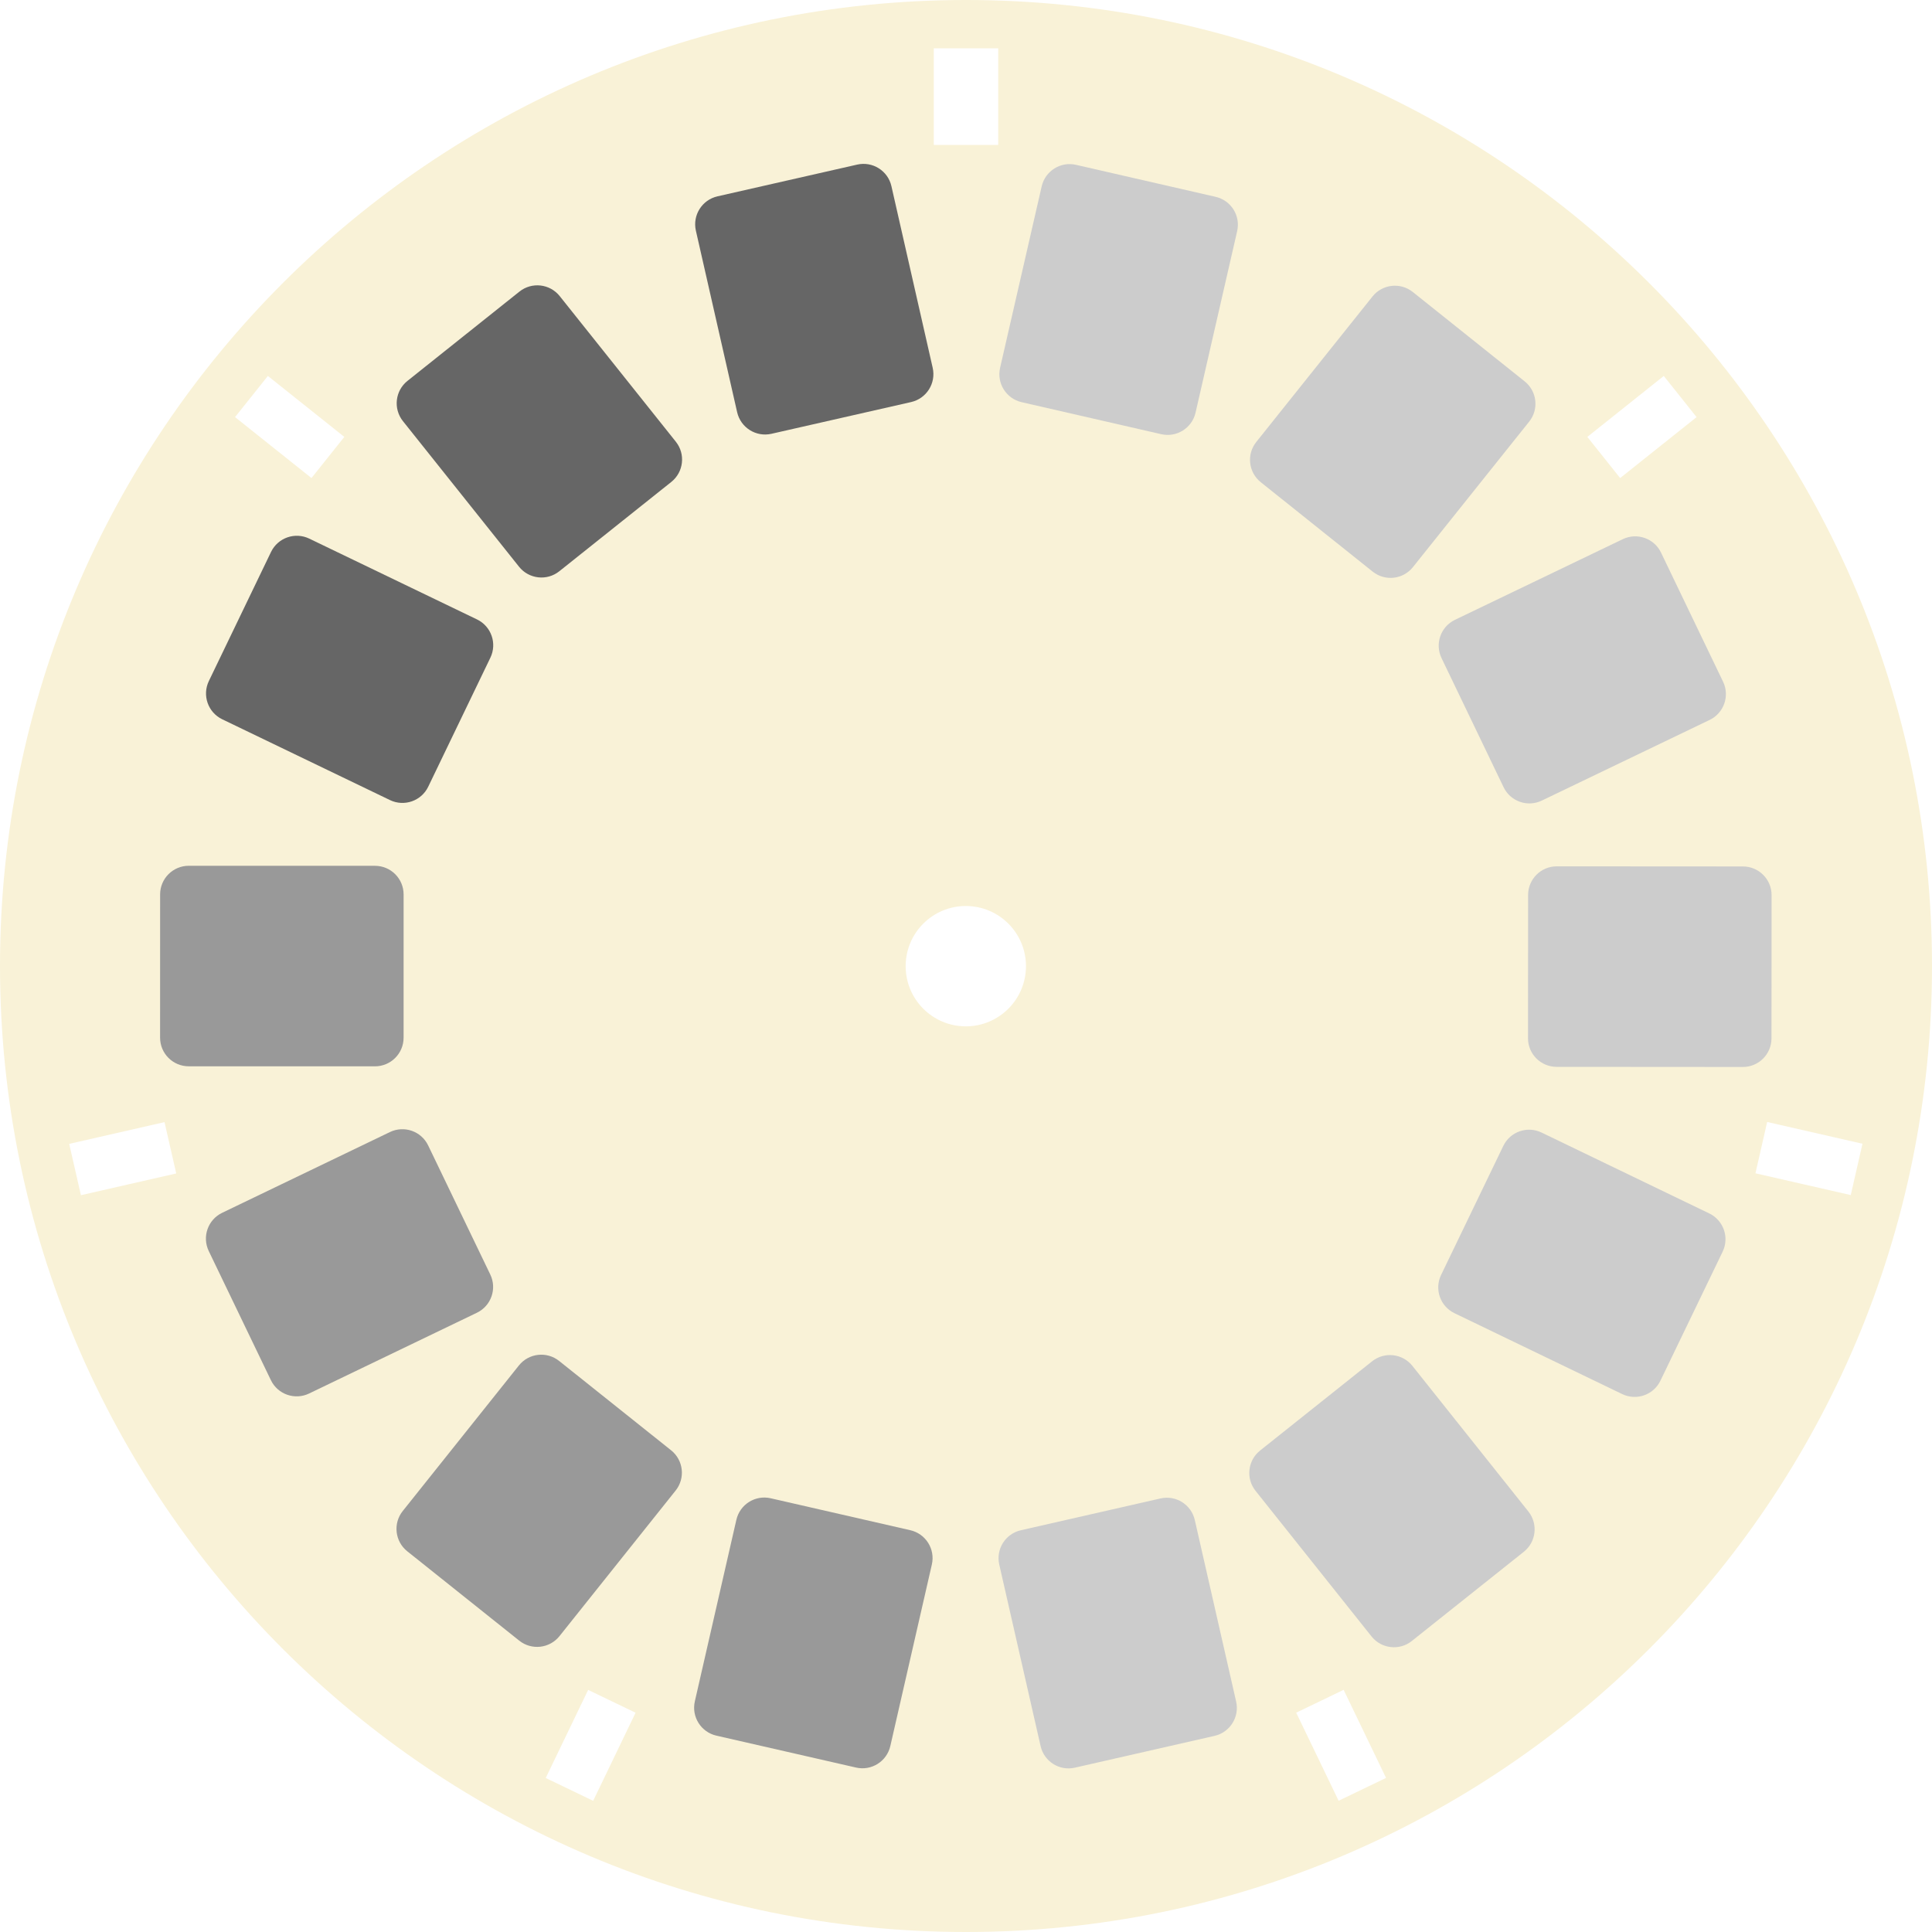
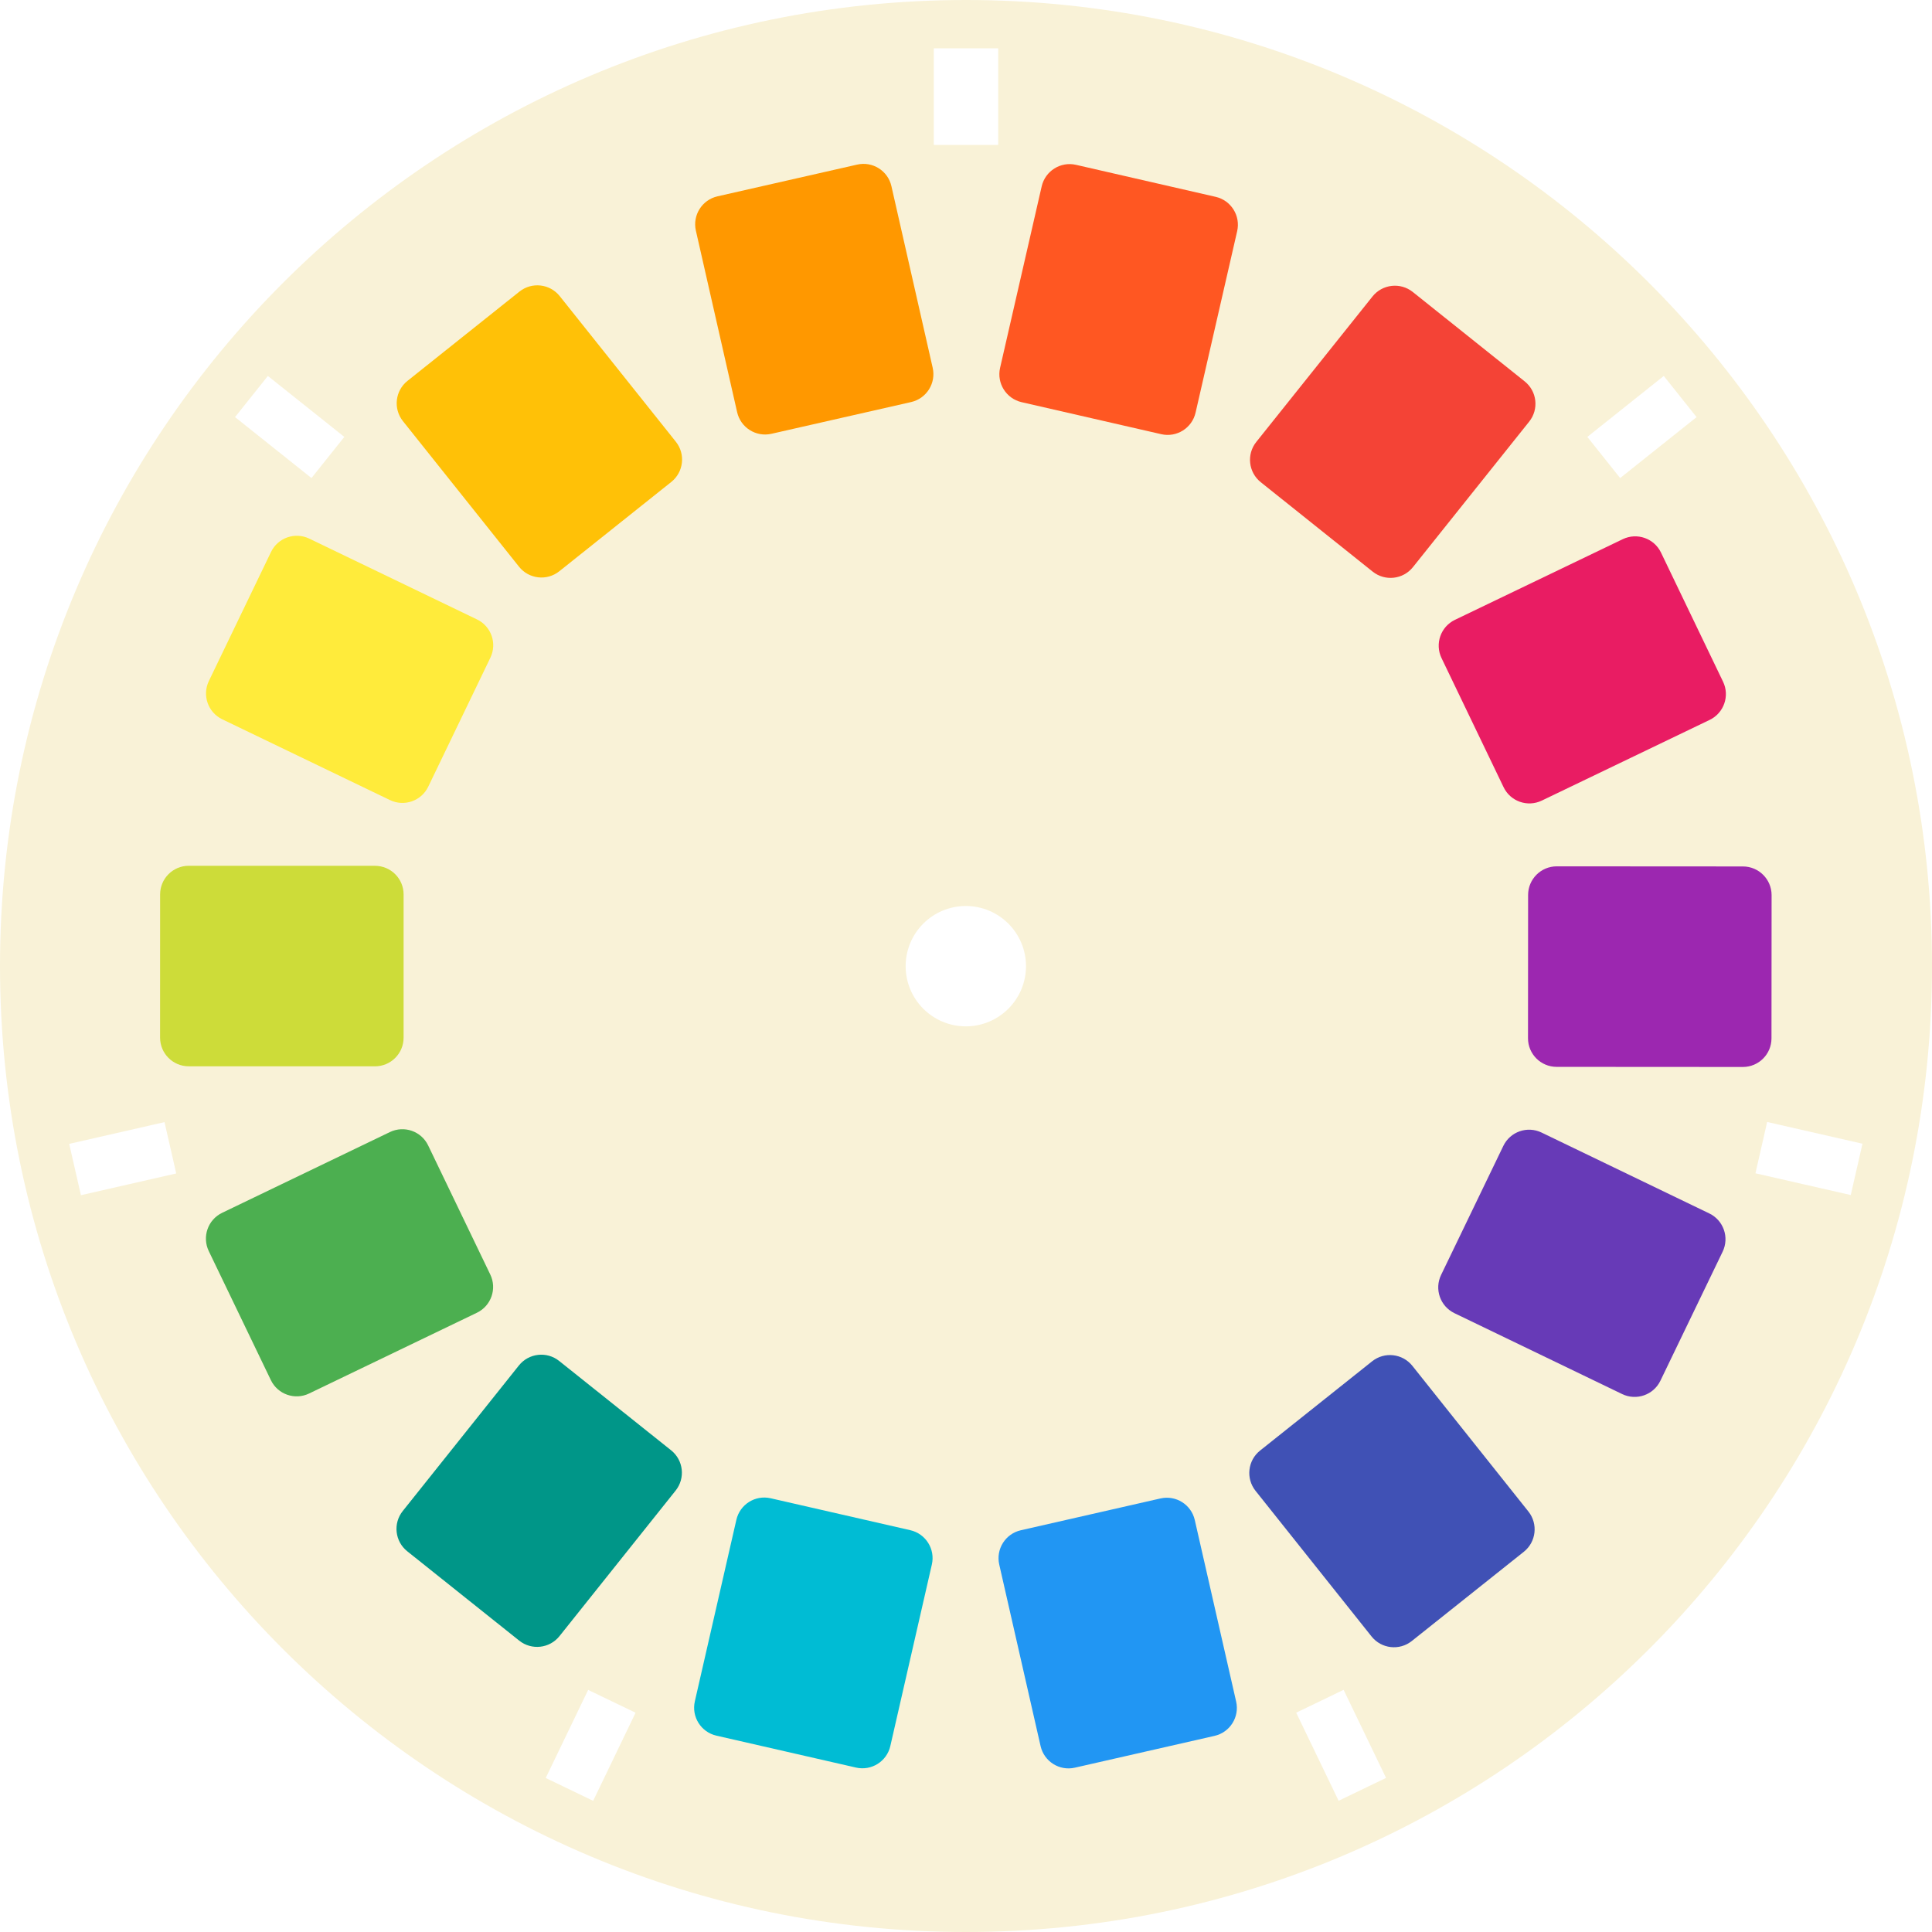
<svg xmlns="http://www.w3.org/2000/svg" version="1.1" id="Layer_1" x="0px" y="0px" width="120px" height="120px" viewBox="0 0 120 120" enable-background="new 0 0 120 120" xml:space="preserve">
  <g>
    <g>
      <circle fill="none" cx="59.989" cy="60.011" r="3.737" />
-       <path fill="#F9F2D7" d="M60,0C26.862,0,0,26.863,0,60c0,33.137,26.862,60,60,60c33.138,0,60-26.863,60-60    C120,26.863,93.138,0,60,0z M58,3h4v6h-4V3z M5.026,74.236l-0.728-3.188l5.92-1.351l0.728,3.188L5.026,74.236z M19.347,29.693    l-4.748-3.786l2.039-2.556l4.748,3.786L19.347,29.693z M36.842,111.853l-2.946-1.419l2.635-5.471l2.946,1.418L36.842,111.853z     M59.989,63.748c-2.064,0-3.737-1.674-3.737-3.737c0-2.064,1.673-3.737,3.737-3.737s3.736,1.673,3.736,3.737    C63.725,62.074,62.053,63.748,59.989,63.748z M83.144,111.848l-2.635-5.47l2.946-1.419l2.635,5.471L83.144,111.848z     M100.631,29.693l-2.039-2.556l4.748-3.786l2.038,2.557L100.631,29.693z M109.034,72.876l0.728-3.188l5.92,1.352l-0.728,3.188    L109.034,72.876z" />
+       <path fill="#F9F2D7" d="M60,0C26.862,0,0,26.863,0,60c0,33.138,26.862,60,60,60c33.138,0,60-26.862,60-60    C120,26.863,93.138,0,60,0z M58,3h4v6h-4V3z M5.026,74.236l-0.728-3.188l5.92-1.351l0.728,3.188L5.026,74.236z M19.347,29.693    l-4.748-3.786l2.039-2.556l4.748,3.786L19.347,29.693z M36.842,111.853l-2.946-1.419l2.635-5.471l2.946,1.418L36.842,111.853z     M59.989,63.748c-2.064,0-3.737-1.673-3.737-3.737s1.673-3.737,3.737-3.737s3.737,1.673,3.737,3.737S62.053,63.748,59.989,63.748z     M83.144,111.849l-2.635-5.471l2.945-1.419l2.636,5.471L83.144,111.849z M100.631,29.693l-2.039-2.556l4.748-3.786l2.038,2.557    L100.631,29.693z M109.034,72.876l0.727-3.188l5.921,1.35l-0.728,3.188L109.034,72.876z" />
      <rect x="58" y="3" fill="none" width="4" height="6" />
      <rect x="14.956" y="24.887" transform="matrix(-0.7819 -0.6234 0.6234 -0.7819 15.5245 58.4758)" fill="none" width="6.072" height="3.27" />
      <rect x="5.986" y="68.93" transform="matrix(-0.2226 -0.9749 0.9749 -0.2226 -60.8425 95.4165)" fill="none" width="3.271" height="6.072" />
      <rect x="35.051" y="105.371" transform="matrix(-0.901 -0.4339 0.4339 -0.901 22.7006 221.996)" fill="none" width="3.27" height="6.073" />
-       <rect x="80.264" y="106.769" transform="matrix(-0.434 -0.9009 0.9009 -0.434 21.7855 230.4948)" fill="none" width="6.071" height="3.27" />
-       <rect x="110.723" y="68.921" transform="matrix(0.2225 -0.9749 0.9749 0.2225 17.2089 165.4919)" fill="none" width="3.27" height="6.072" />
+       <rect x="80.263" y="106.769" transform="matrix(-0.4339 -0.901 0.901 -0.4339 21.777 230.4905)" fill="none" width="6.072" height="3.27" />
+       <rect x="110.723" y="68.922" transform="matrix(0.2222 -0.975 0.975 0.2222 17.229 165.5132)" fill="none" width="3.269" height="6.072" />
      <rect x="100.35" y="23.486" transform="matrix(-0.6236 -0.7817 0.7817 -0.6236 144.8495 122.787)" fill="none" width="3.27" height="6.072" />
    </g>
-     <path fill="#666666" d="M41.977,27.435c0.613,0.768,0.486,1.888-0.282,2.5l-6.956,5.547c-0.768,0.613-1.888,0.486-2.501-0.282   l-7.211-9.042c-0.612-0.769-0.486-1.889,0.282-2.501l6.956-5.547c0.768-0.612,1.888-0.486,2.5,0.282L41.977,27.435z" />
-     <path fill="#666666" d="M29.628,38.474c0.886,0.427,1.257,1.49,0.831,2.375l-3.861,8.015c-0.426,0.885-1.49,1.257-2.375,0.831   l-10.42-5.019c-0.885-0.427-1.257-1.49-0.831-2.375l3.861-8.016c0.426-0.885,1.49-1.257,2.375-0.831L29.628,38.474z" />
-     <path fill="#999999" d="M23.29,53.777c0.983,0,1.78,0.797,1.779,1.78l-0.001,8.896c0,0.982-0.797,1.779-1.78,1.779L11.723,66.23   c-0.983,0-1.78-0.797-1.78-1.779l0.002-8.897c0-0.982,0.797-1.779,1.78-1.779L23.29,53.777z" />
-     <path fill="#999999" d="M24.219,70.314c0.886-0.426,1.949-0.055,2.375,0.832l3.858,8.016c0.427,0.886,0.054,1.949-0.831,2.375   l-10.422,5.016c-0.885,0.427-1.949,0.055-2.375-0.831l-3.858-8.017c-0.426-0.886-0.054-1.949,0.832-2.375L24.219,70.314z" />
-     <path fill="#999999" d="M32.229,84.812c0.613-0.769,1.733-0.894,2.501-0.28l6.954,5.549c0.768,0.613,0.894,1.732,0.281,2.5   l-7.214,9.041c-0.613,0.768-1.733,0.894-2.501,0.281l-6.954-5.55c-0.768-0.612-0.894-1.733-0.281-2.501L32.229,84.812z" />
-     <path fill="#999999" d="M45.737,94.398c0.219-0.957,1.173-1.557,2.131-1.338l8.672,1.984c0.958,0.219,1.558,1.172,1.339,2.13   l-2.579,11.274c-0.219,0.958-1.173,1.558-2.131,1.338l-8.673-1.982c-0.958-0.219-1.557-1.174-1.338-2.131L45.737,94.398z" />
-     <path fill="#CCCCCC" d="M62.066,97.178c-0.219-0.959,0.381-1.912,1.339-2.131l8.675-1.976c0.959-0.218,1.912,0.382,2.131,1.34   l2.568,11.276c0.217,0.959-0.383,1.912-1.341,2.131l-8.675,1.975c-0.957,0.219-1.912-0.381-2.129-1.339L62.066,97.178z" />
-     <path fill="#CCCCCC" d="M77.983,92.597c-0.612-0.769-0.485-1.888,0.283-2.501l6.958-5.543c0.77-0.611,1.889-0.485,2.502,0.283   l7.205,9.047c0.612,0.768,0.486,1.889-0.283,2.5l-6.959,5.543c-0.768,0.613-1.888,0.485-2.5-0.283L77.983,92.597z" />
-     <path fill="#CCCCCC" d="M90.338,81.564c-0.885-0.428-1.257-1.49-0.829-2.375l3.864-8.014c0.428-0.886,1.491-1.257,2.377-0.83   l10.416,5.024c0.885,0.427,1.258,1.491,0.83,2.376l-3.865,8.014c-0.426,0.885-1.49,1.256-2.375,0.829L90.338,81.564z" />
-     <path fill="#CCCCCC" d="M96.684,66.264c-0.982,0-1.779-0.797-1.777-1.779l0.006-8.897c0.001-0.983,0.798-1.779,1.779-1.778   l11.566,0.007c0.982,0.001,1.779,0.798,1.779,1.781l-0.007,8.896c0,0.982-0.798,1.779-1.78,1.778L96.684,66.264z" />
-     <path fill="#CCCCCC" d="M95.764,49.726c-0.886,0.426-1.949,0.053-2.374-0.833l-3.854-8.019c-0.426-0.886-0.053-1.949,0.833-2.375   l10.425-5.01c0.885-0.425,1.949-0.053,2.375,0.833l3.854,8.019c0.426,0.885,0.053,1.948-0.833,2.374L95.764,49.726z" />
-     <path fill="#CCCCCC" d="M87.76,35.225c-0.613,0.768-1.732,0.893-2.5,0.28l-6.951-5.554c-0.768-0.613-0.893-1.732-0.279-2.5   l7.218-9.036c0.614-0.768,1.733-0.893,2.502-0.28l6.95,5.553c0.768,0.612,0.894,1.733,0.28,2.5L87.76,35.225z" />
-     <path fill="#CCCCCC" d="M74.258,25.631c-0.219,0.958-1.174,1.557-2.131,1.337l-8.672-1.988c-0.958-0.22-1.557-1.174-1.338-2.132   l2.584-11.273c0.221-0.958,1.174-1.557,2.133-1.337l8.672,1.988c0.957,0.219,1.557,1.174,1.336,2.131L74.258,25.631z" />
-     <path fill="#666666" d="M57.931,22.844c0.218,0.958-0.383,1.911-1.341,2.129l-8.675,1.971c-0.958,0.217-1.912-0.383-2.13-1.341   l-2.563-11.278c-0.217-0.958,0.383-1.912,1.341-2.13l8.676-1.971c0.958-0.219,1.912,0.382,2.129,1.34L57.931,22.844z" />
+     <path fill="#FFC107" d="M41.977,27.435c0.613,0.768,0.486,1.888-0.282,2.5l-6.956,5.547c-0.768,0.613-1.888,0.486-2.501-0.282   l-7.211-9.042c-0.612-0.769-0.486-1.889,0.282-2.501l6.956-5.547c0.768-0.612,1.888-0.486,2.5,0.282L41.977,27.435z" />
+     <path fill="#FFEB3B" d="M29.628,38.474c0.886,0.427,1.257,1.49,0.831,2.375l-3.861,8.015c-0.426,0.885-1.49,1.257-2.375,0.831   l-10.42-5.019c-0.885-0.427-1.257-1.49-0.831-2.375l3.861-8.016c0.426-0.885,1.49-1.257,2.375-0.831L29.628,38.474z" />
+     <path fill="#CDDC39" d="M23.29,53.777c0.983,0,1.78,0.797,1.779,1.78l-0.001,8.896c0,0.983-0.797,1.779-1.78,1.779L11.723,66.23   c-0.983,0-1.78-0.797-1.78-1.78l0.002-8.896c0-0.982,0.797-1.779,1.78-1.779L23.29,53.777z" />
+     <path fill="#4CAF50" d="M24.219,70.314c0.886-0.426,1.949-0.054,2.375,0.832l3.858,8.017c0.427,0.885,0.054,1.948-0.831,2.374   l-10.422,5.016c-0.885,0.427-1.949,0.054-2.375-0.831l-3.858-8.017c-0.426-0.886-0.054-1.949,0.832-2.375L24.219,70.314z" />
+     <path fill="#009688" d="M32.229,84.812c0.613-0.768,1.733-0.894,2.501-0.281l6.954,5.55c0.768,0.613,0.894,1.732,0.281,2.501   l-7.214,9.04c-0.613,0.768-1.733,0.894-2.501,0.281l-6.954-5.55c-0.768-0.612-0.894-1.732-0.281-2.5L32.229,84.812z" />
+     <path fill="#00BCD4" d="M45.737,94.399c0.219-0.959,1.173-1.558,2.131-1.339l8.672,1.983c0.958,0.22,1.558,1.173,1.339,2.131   l-2.579,11.275c-0.219,0.957-1.173,1.557-2.131,1.338l-8.673-1.983c-0.958-0.219-1.557-1.174-1.338-2.131L45.737,94.399z" />
+     <path fill="#2196F3" d="M62.065,97.178c-0.218-0.959,0.382-1.913,1.34-2.131l8.675-1.976c0.958-0.218,1.912,0.382,2.13,1.34   l2.569,11.276c0.218,0.959-0.382,1.912-1.341,2.131l-8.675,1.975c-0.957,0.22-1.911-0.381-2.13-1.339L62.065,97.178z" />
+     <path fill="#4051B5" d="M77.983,92.597c-0.612-0.769-0.485-1.889,0.283-2.5l6.959-5.544c0.769-0.612,1.888-0.485,2.501,0.283   l7.206,9.047c0.611,0.768,0.485,1.888-0.284,2.5l-6.958,5.543c-0.769,0.613-1.889,0.485-2.501-0.283L77.983,92.597z" />
+     <path fill="#673AB7" d="M90.338,81.564c-0.885-0.428-1.257-1.491-0.829-2.376l3.865-8.013c0.427-0.886,1.49-1.257,2.375-0.83   l10.418,5.024c0.885,0.427,1.256,1.49,0.829,2.376l-3.865,8.014c-0.427,0.885-1.49,1.256-2.375,0.829L90.338,81.564z" />
+     <path fill="#9C27B0" d="M96.684,66.265c-0.982-0.001-1.779-0.798-1.777-1.78l0.006-8.897c0.001-0.983,0.798-1.779,1.78-1.778   l11.565,0.007c0.982,0.001,1.779,0.798,1.779,1.781l-0.007,8.896c0,0.983-0.798,1.779-1.78,1.778L96.684,66.265z" />
+     <path fill="#E91C63" d="M95.764,49.726c-0.886,0.426-1.948,0.053-2.374-0.833l-3.854-8.019c-0.425-0.886-0.053-1.949,0.833-2.375   l10.424-5.01c0.887-0.425,1.949-0.053,2.375,0.833l3.854,8.019c0.426,0.885,0.053,1.948-0.833,2.374L95.764,49.726z" />
+     <path fill="#F44336" d="M87.761,35.225c-0.614,0.768-1.733,0.893-2.501,0.28l-6.951-5.554c-0.768-0.613-0.893-1.732-0.28-2.5   l7.219-9.036c0.614-0.768,1.734-0.893,2.502-0.28l6.95,5.553c0.769,0.612,0.894,1.733,0.28,2.5L87.761,35.225z" />
+     <path fill="#FF5722" d="M74.259,25.631c-0.22,0.958-1.175,1.557-2.132,1.337l-8.672-1.988c-0.958-0.22-1.557-1.174-1.338-2.132   l2.584-11.273c0.221-0.958,1.175-1.557,2.133-1.337l8.672,1.988c0.958,0.219,1.556,1.174,1.337,2.131L74.259,25.631z" />
+     <path fill="#FF9800" d="M57.931,22.844c0.218,0.958-0.383,1.911-1.341,2.129l-8.675,1.971c-0.958,0.217-1.912-0.383-2.13-1.341   l-2.563-11.278c-0.217-0.958,0.383-1.912,1.341-2.13l8.676-1.971c0.958-0.219,1.912,0.382,2.129,1.34L57.931,22.844z" />
  </g>
</svg>
